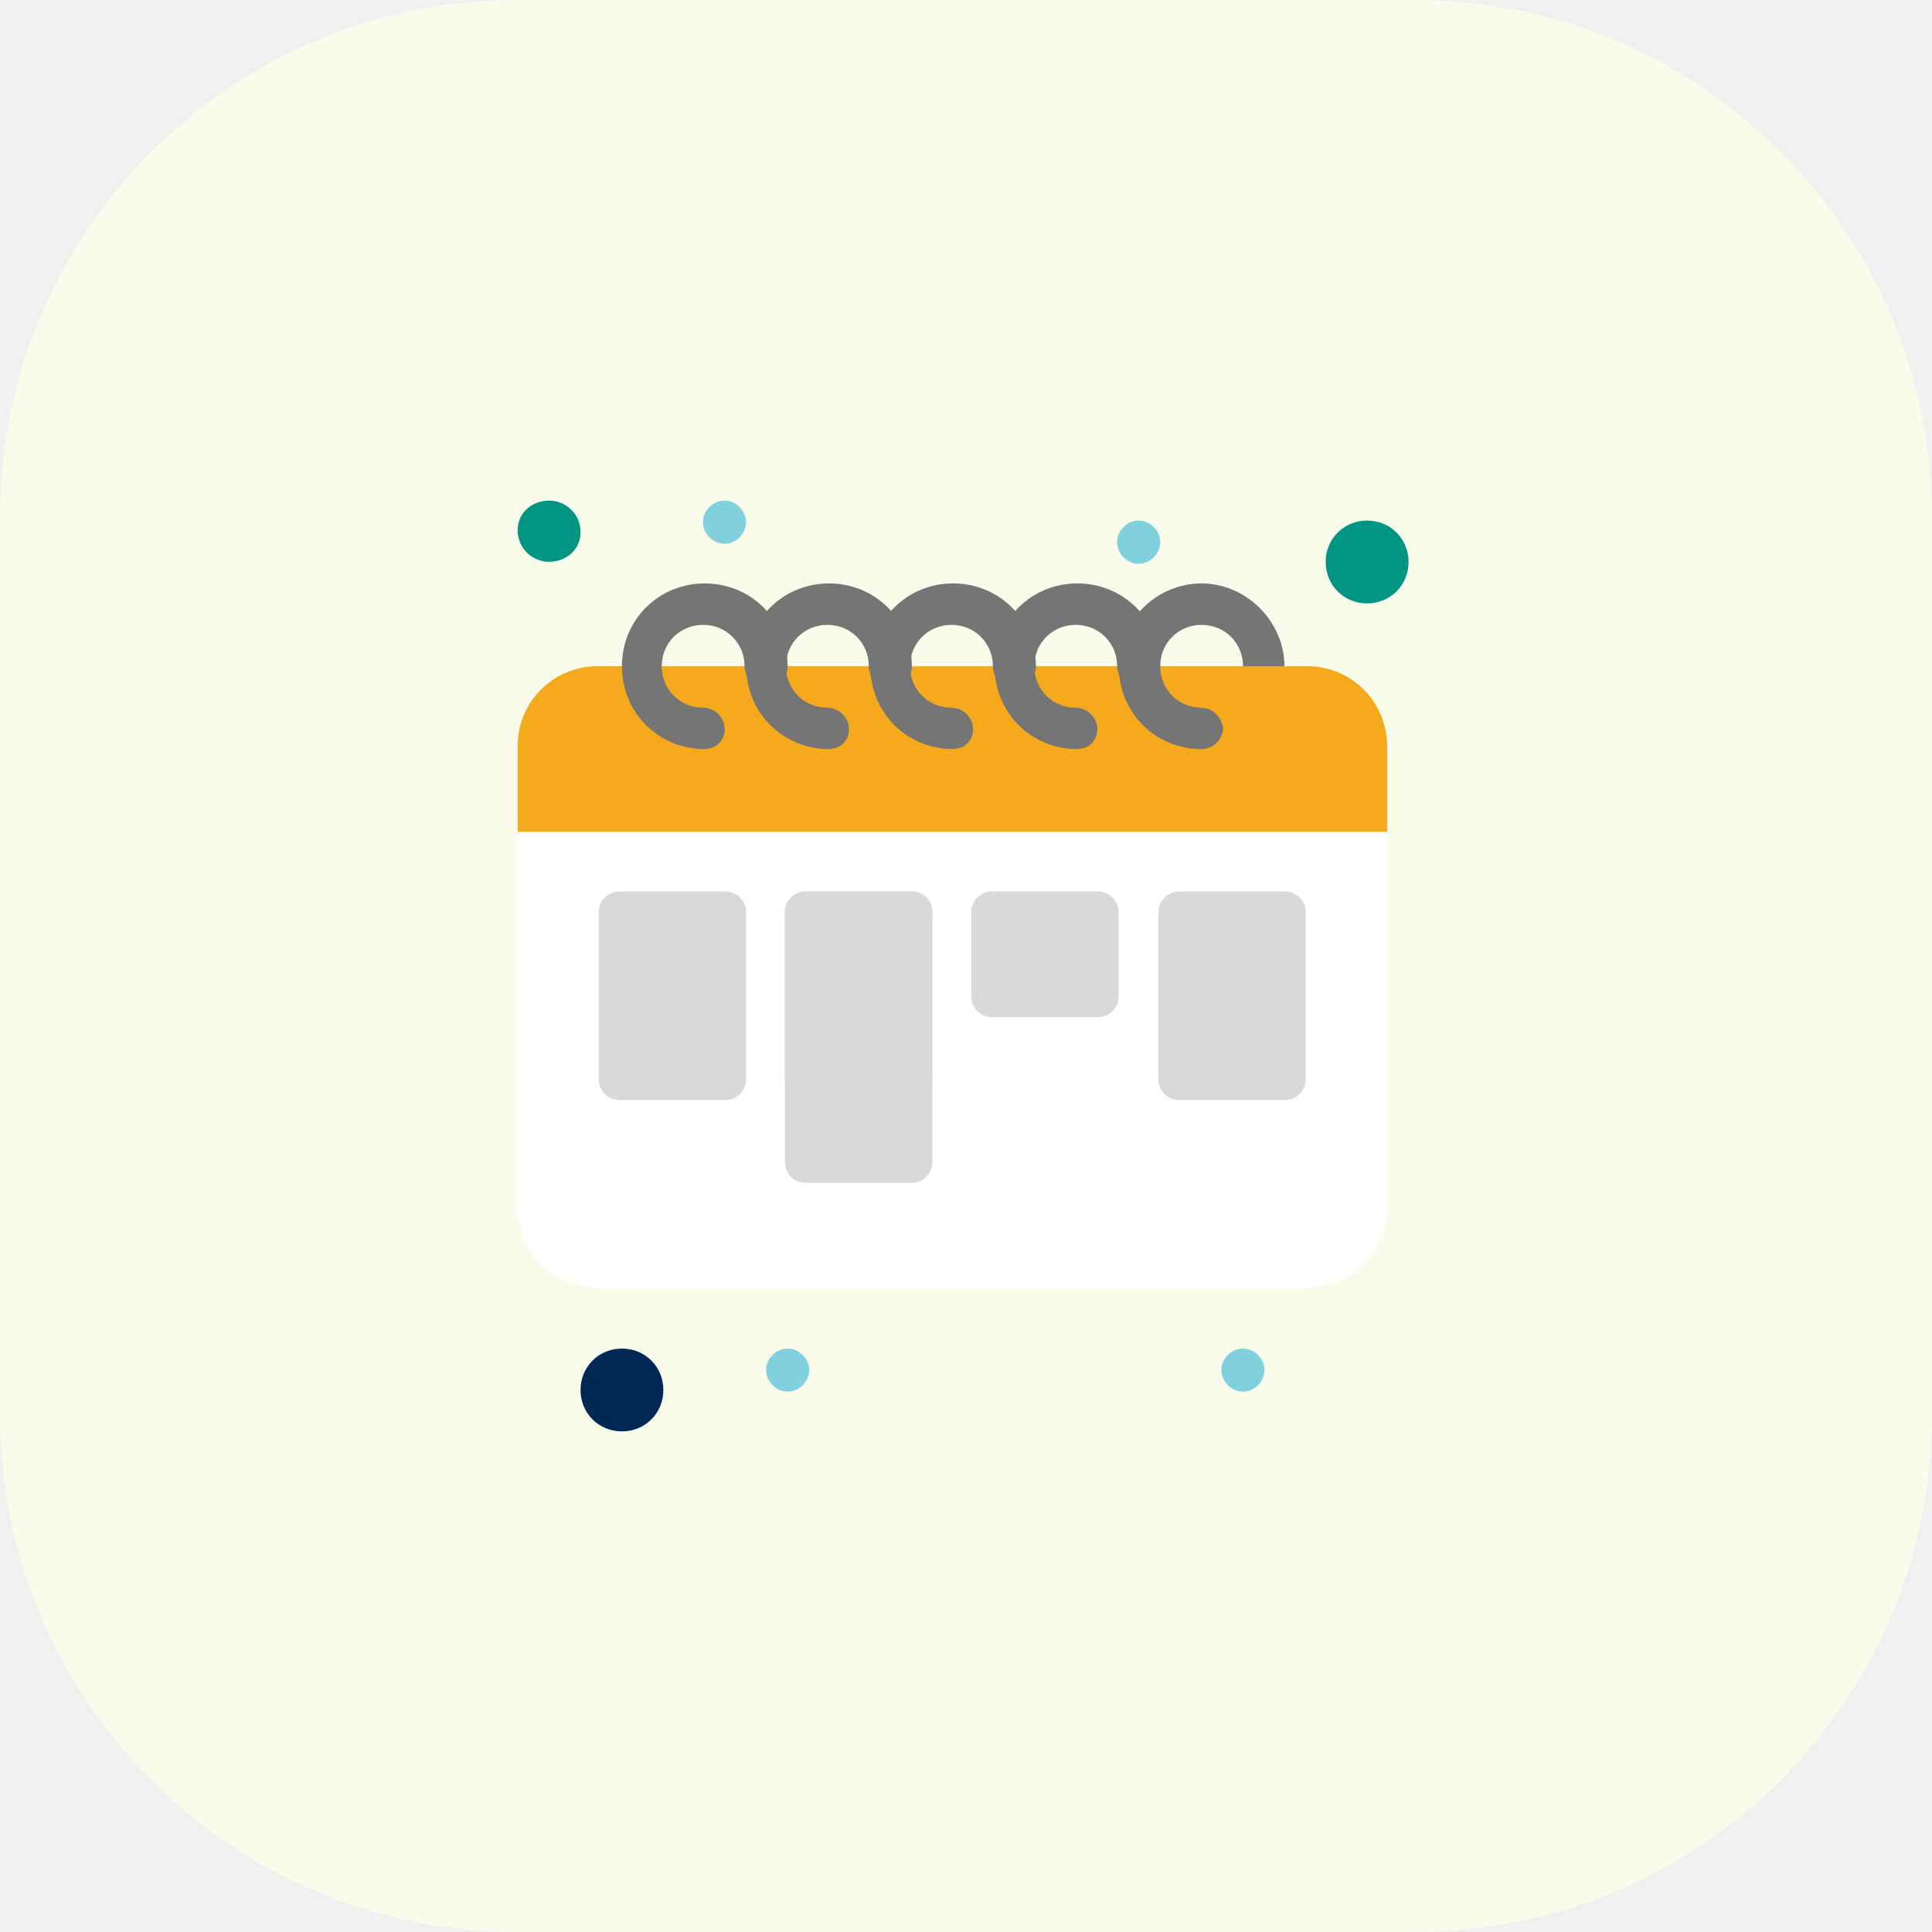
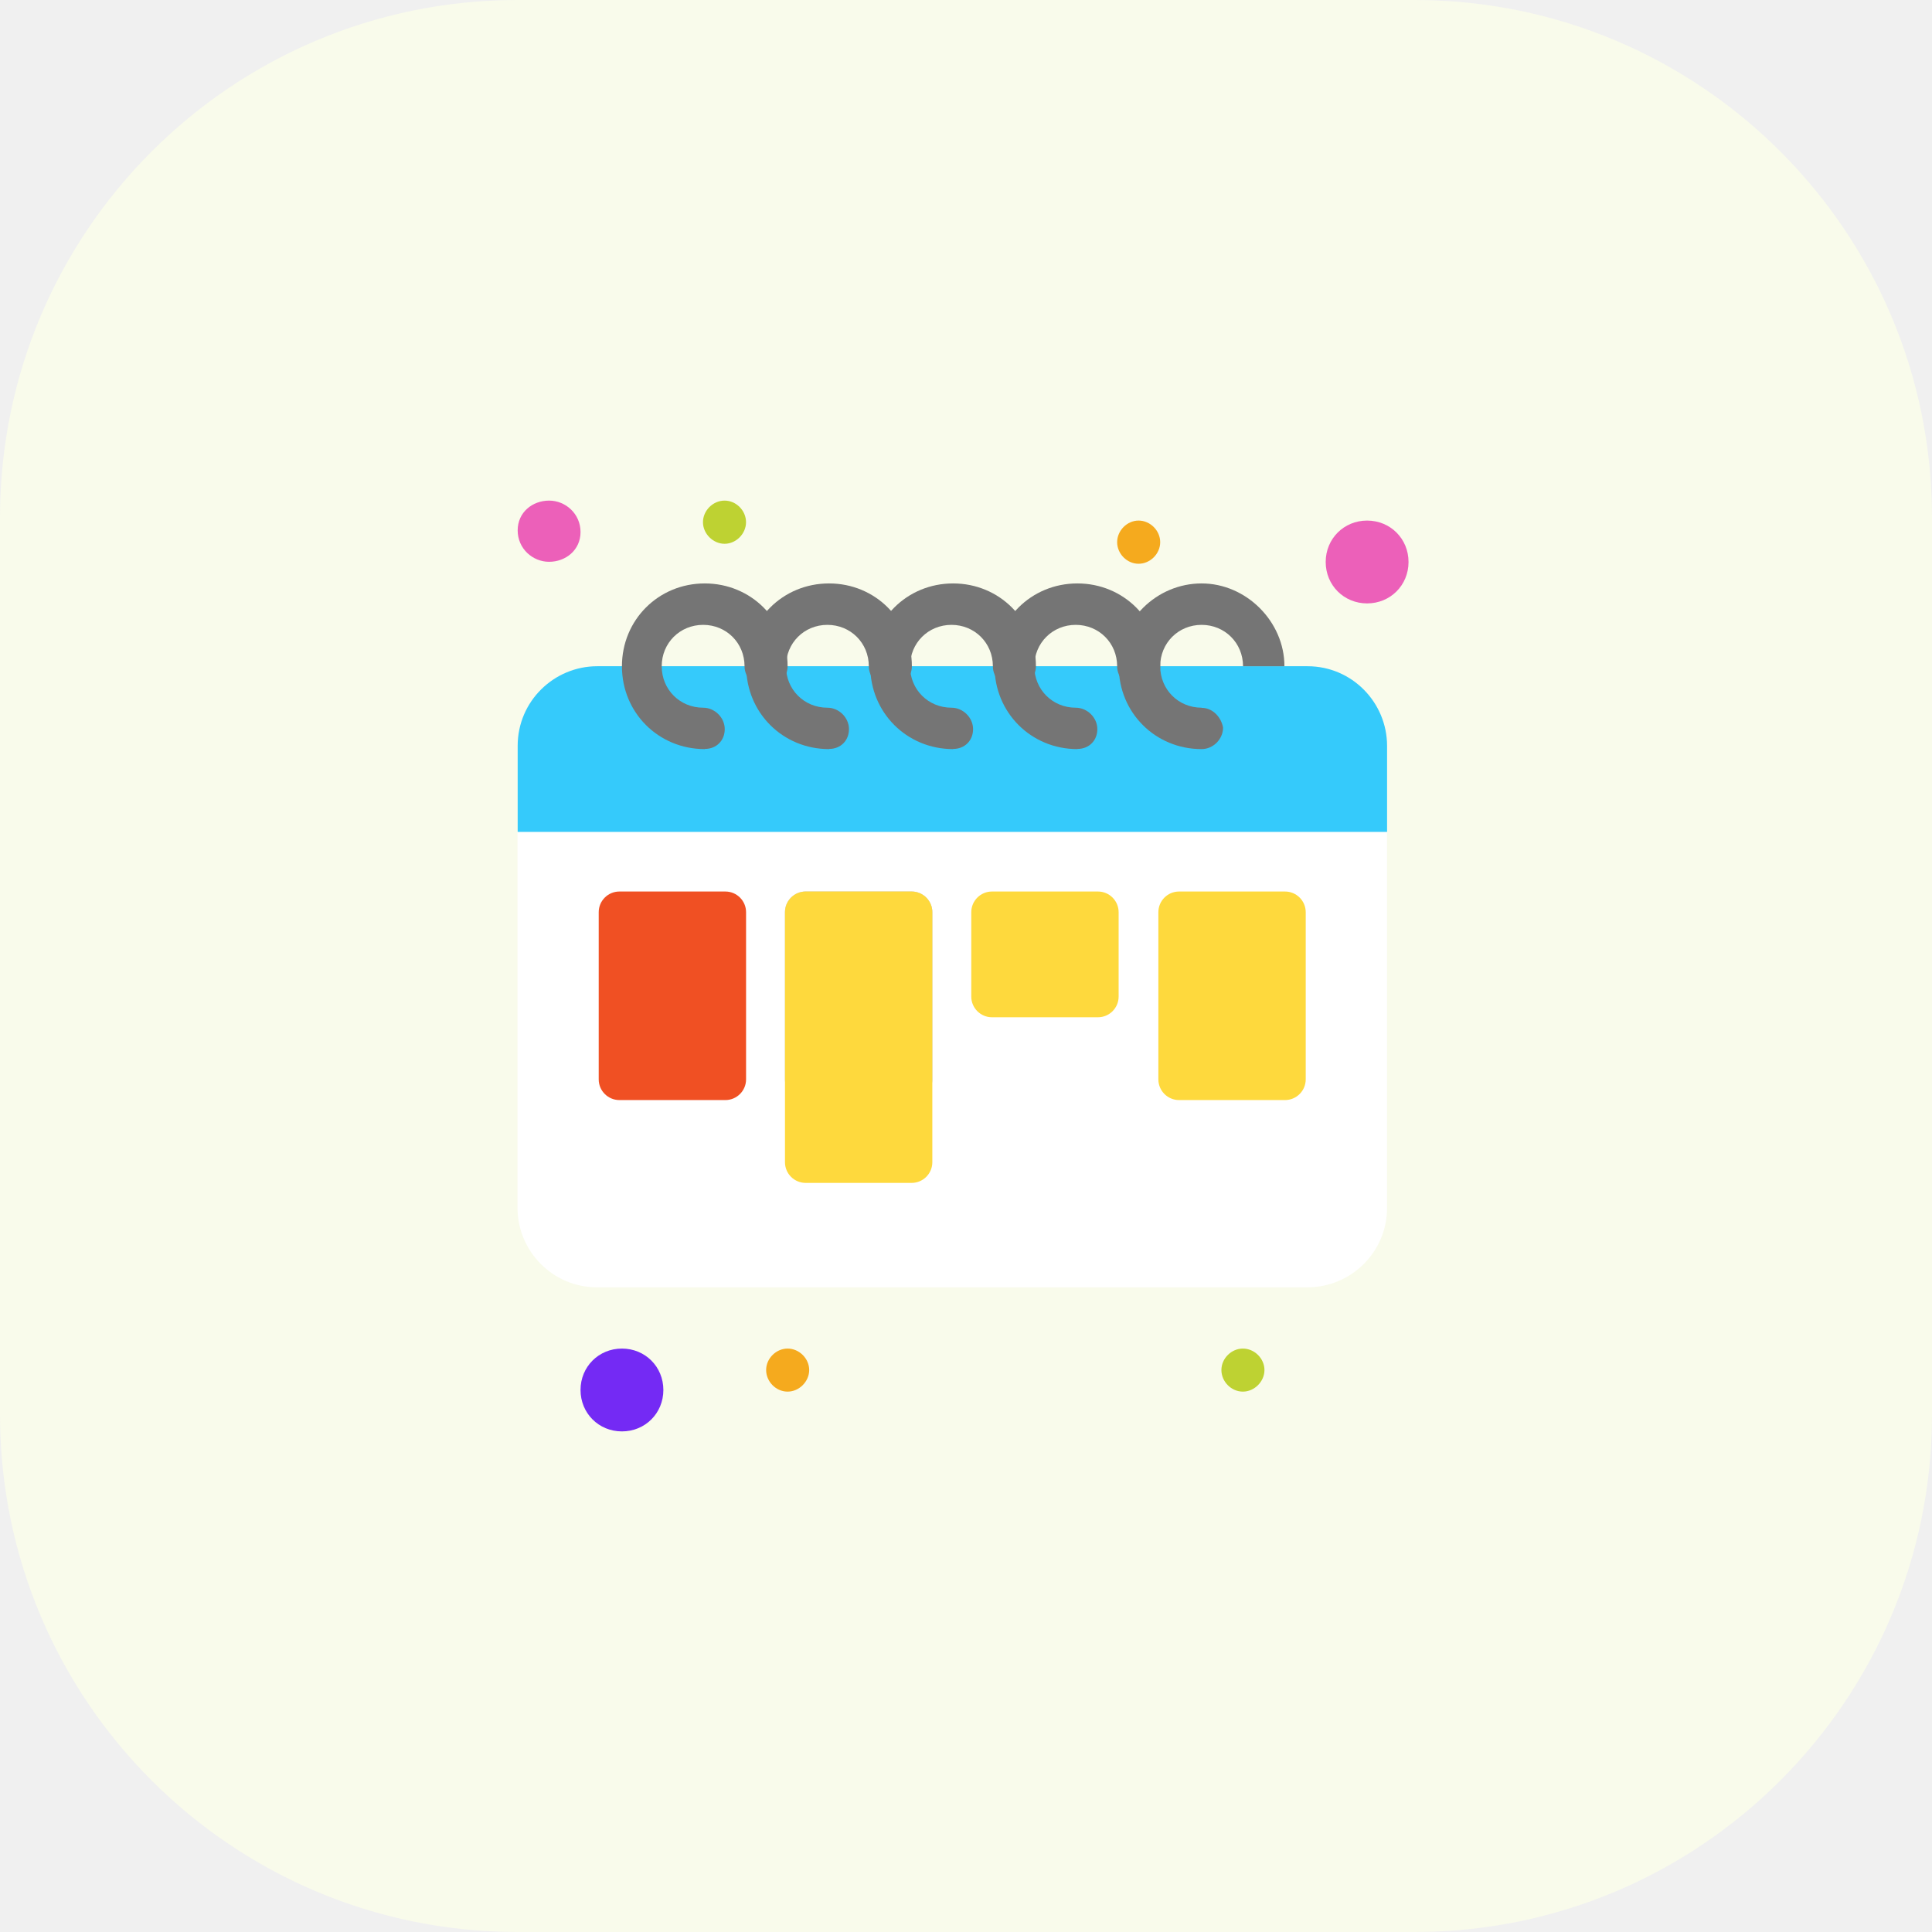
<svg xmlns="http://www.w3.org/2000/svg" width="56" height="56" viewBox="0 0 56 56" fill="none">
  <rect width="56" height="56" rx="15" fill="#F9FBEB" />
-   <path d="M15.916 14.51C16.395 14.51 16.827 14.894 16.827 15.421C16.827 15.947 16.395 16.284 15.916 16.284C15.436 16.284 15.005 15.9 15.005 15.373C15.005 14.847 15.436 14.51 15.916 14.51Z" fill="#009483" />
-   <path d="M18.027 39.089C18.701 39.089 19.228 39.616 19.228 40.289C19.228 40.963 18.701 41.49 18.027 41.49C17.354 41.49 16.827 40.963 16.827 40.289C16.827 39.616 17.354 39.089 18.027 39.089Z" fill="#002855" />
-   <path d="M39.626 15.089C40.3 15.089 40.827 15.616 40.827 16.289C40.827 16.963 40.3 17.49 39.626 17.49C38.953 17.49 38.426 16.963 38.426 16.289C38.426 15.616 38.953 15.089 39.626 15.089Z" fill="#009483" />
+   <path d="M15.916 14.51C16.395 14.51 16.827 14.894 16.827 15.421C16.827 15.947 16.395 16.284 15.916 16.284C15.436 16.284 15.005 15.9 15.005 15.373C15.005 14.847 15.436 14.51 15.916 14.51Z" fill="#EC60B9" />
+   <path d="M18.027 39.089C18.701 39.089 19.228 39.616 19.228 40.289C19.228 40.963 18.701 41.49 18.027 41.49C17.354 41.49 16.827 40.963 16.827 40.289C16.827 39.616 17.354 39.089 18.027 39.089Z" fill="#742AF4" />
+   <path d="M39.626 15.089C40.3 15.089 40.827 15.616 40.827 16.289C40.827 16.963 40.3 17.49 39.626 17.49C38.953 17.49 38.426 16.963 38.426 16.289C38.426 15.616 38.953 15.089 39.626 15.089Z" fill="#EC60B9" />
  <path d="M40.205 24.113V35.008C40.205 36.303 39.147 37.314 37.899 37.314H17.306C16.011 37.314 15 36.256 15 35.008V24.113H40.2H40.205Z" fill="white" />
-   <rect x="17.354" y="25.841" width="4.271" height="6.045" rx="0.6" fill="#D9D9D9" />
+   <rect x="17.354" y="25.841" width="4.271" height="6.045" rx="0.6" fill="#F05023" />
  <rect x="22.753" y="25.841" width="4.271" height="6.045" rx="0.6" fill="#D9D9D9" />
  <rect x="22.753" y="25.841" width="4.271" height="6.045" rx="0.6" fill="#D9D9D9" />
-   <rect x="22.753" y="25.841" width="4.271" height="8.446" rx="0.6" fill="#D9D9D9" />
-   <rect x="28.153" y="25.841" width="4.271" height="3.645" rx="0.6" fill="#D9D9D9" />
-   <rect x="33.576" y="25.841" width="4.271" height="6.045" rx="0.6" fill="#D9D9D9" />
-   <path d="M18.601 19.311H37.899C39.194 19.311 40.205 20.37 40.205 21.618V24.113H15.005V21.618C15.005 20.322 16.063 19.311 17.311 19.311H18.606H18.601Z" fill="#F5AA1E" />
-   <path d="M36.025 39.089C36.362 39.089 36.651 39.378 36.651 39.711C36.651 40.043 36.362 40.337 36.025 40.337C35.688 40.337 35.403 40.047 35.403 39.711C35.403 39.374 35.693 39.089 36.025 39.089Z" fill="#80D0DE" />
-   <path d="M33.002 15.089C33.339 15.089 33.629 15.378 33.629 15.715C33.629 16.052 33.339 16.341 33.002 16.341C32.666 16.341 32.381 16.052 32.381 15.715C32.381 15.378 32.67 15.089 33.002 15.089Z" fill="#80D0DE" />
-   <path d="M22.829 39.089C23.166 39.089 23.455 39.378 23.455 39.711C23.455 40.043 23.166 40.337 22.829 40.337C22.492 40.337 22.207 40.047 22.207 39.711C22.207 39.374 22.497 39.089 22.829 39.089Z" fill="#80D0DE" />
-   <path d="M21.002 14.51C21.339 14.51 21.624 14.799 21.624 15.136C21.624 15.473 21.334 15.762 21.002 15.762C20.67 15.762 20.376 15.473 20.376 15.136C20.376 14.799 20.665 14.51 21.002 14.51Z" fill="#80D0DE" />
+   <rect x="22.753" y="25.841" width="4.271" height="8.446" rx="0.6" fill="#FED93D" />
+   <rect x="28.153" y="25.841" width="4.271" height="3.645" rx="0.6" fill="#FED93D" />
+   <rect x="33.576" y="25.841" width="4.271" height="6.045" rx="0.6" fill="#FED93D" />
+   <path d="M18.601 19.311H37.899C39.194 19.311 40.205 20.37 40.205 21.618V24.113H15.005V21.618C15.005 20.322 16.063 19.311 17.311 19.311H18.606H18.601Z" fill="#35CAFB" />
+   <path d="M36.025 39.089C36.362 39.089 36.651 39.378 36.651 39.711C36.651 40.043 36.362 40.337 36.025 40.337C35.688 40.337 35.403 40.047 35.403 39.711C35.403 39.374 35.693 39.089 36.025 39.089Z" fill="#BED232" />
+   <path d="M33.002 15.089C33.339 15.089 33.629 15.378 33.629 15.715C33.629 16.052 33.339 16.341 33.002 16.341C32.666 16.341 32.381 16.052 32.381 15.715C32.381 15.378 32.67 15.089 33.002 15.089Z" fill="#F5AA1E" />
+   <path d="M22.829 39.089C23.166 39.089 23.455 39.378 23.455 39.711C23.455 40.043 23.166 40.337 22.829 40.337C22.492 40.337 22.207 40.047 22.207 39.711C22.207 39.374 22.497 39.089 22.829 39.089Z" fill="#F5AA1E" />
+   <path d="M21.002 14.51C21.339 14.51 21.624 14.799 21.624 15.136C21.624 15.473 21.334 15.762 21.002 15.762C20.67 15.762 20.376 15.473 20.376 15.136C20.376 14.799 20.665 14.51 21.002 14.51Z" fill="#BED232" />
  <path d="M20.428 21.713C19.085 21.713 18.027 20.655 18.027 19.312C18.027 17.969 19.085 16.911 20.428 16.911C21.771 16.911 22.829 17.969 22.829 19.312C22.829 19.649 22.54 19.938 22.208 19.938C21.875 19.938 21.581 19.649 21.581 19.312C21.581 18.638 21.055 18.112 20.381 18.112C19.707 18.112 19.18 18.638 19.18 19.312C19.18 19.986 19.707 20.513 20.381 20.513C20.718 20.513 21.007 20.802 21.007 21.134C21.007 21.466 20.765 21.708 20.433 21.708L20.428 21.713Z" fill="#757575" />
  <path d="M24.03 21.713C22.687 21.713 21.629 20.655 21.629 19.312C21.629 17.969 22.687 16.911 24.03 16.911C25.372 16.911 26.431 17.969 26.431 19.312C26.431 19.649 26.141 19.938 25.809 19.938C25.477 19.938 25.183 19.649 25.183 19.312C25.183 18.638 24.656 18.112 23.982 18.112C23.308 18.112 22.782 18.638 22.782 19.312C22.782 19.986 23.308 20.513 23.982 20.513C24.319 20.513 24.608 20.802 24.608 21.134C24.608 21.466 24.366 21.708 24.034 21.708L24.03 21.713Z" fill="#757575" />
  <path d="M27.626 21.713C26.284 21.713 25.225 20.655 25.225 19.312C25.225 17.969 26.284 16.911 27.626 16.911C28.969 16.911 30.027 17.969 30.027 19.312C30.027 19.649 29.738 19.938 29.401 19.938C29.064 19.938 28.779 19.649 28.779 19.312C28.779 18.638 28.253 18.112 27.579 18.112C26.905 18.112 26.378 18.638 26.378 19.312C26.378 19.986 26.905 20.513 27.579 20.513C27.916 20.513 28.205 20.802 28.205 21.134C28.205 21.466 27.963 21.708 27.631 21.708L27.626 21.713Z" fill="#757575" />
  <path d="M31.228 21.713C29.885 21.713 28.827 20.655 28.827 19.312C28.827 17.969 29.885 16.911 31.228 16.911C32.571 16.911 33.629 17.969 33.629 19.312C33.629 19.649 33.339 19.938 33.002 19.938C32.666 19.938 32.381 19.649 32.381 19.312C32.381 18.638 31.854 18.112 31.18 18.112C30.507 18.112 29.98 18.638 29.98 19.312C29.98 19.986 30.507 20.513 31.18 20.513C31.517 20.513 31.807 20.802 31.807 21.134C31.807 21.466 31.565 21.708 31.233 21.708L31.228 21.713Z" fill="#757575" />
  <path d="M34.829 20.513C34.155 20.513 33.629 19.986 33.629 19.312C33.629 18.638 34.155 18.112 34.829 18.112C35.503 18.112 36.03 18.638 36.03 19.312H37.23C37.23 18.017 36.124 16.911 34.829 16.911C33.534 16.911 32.428 17.969 32.428 19.312C32.428 20.655 33.486 21.713 34.829 21.713C35.166 21.713 35.451 21.424 35.451 21.091C35.403 20.802 35.161 20.517 34.829 20.517V20.513Z" fill="#757575" />
</svg>
